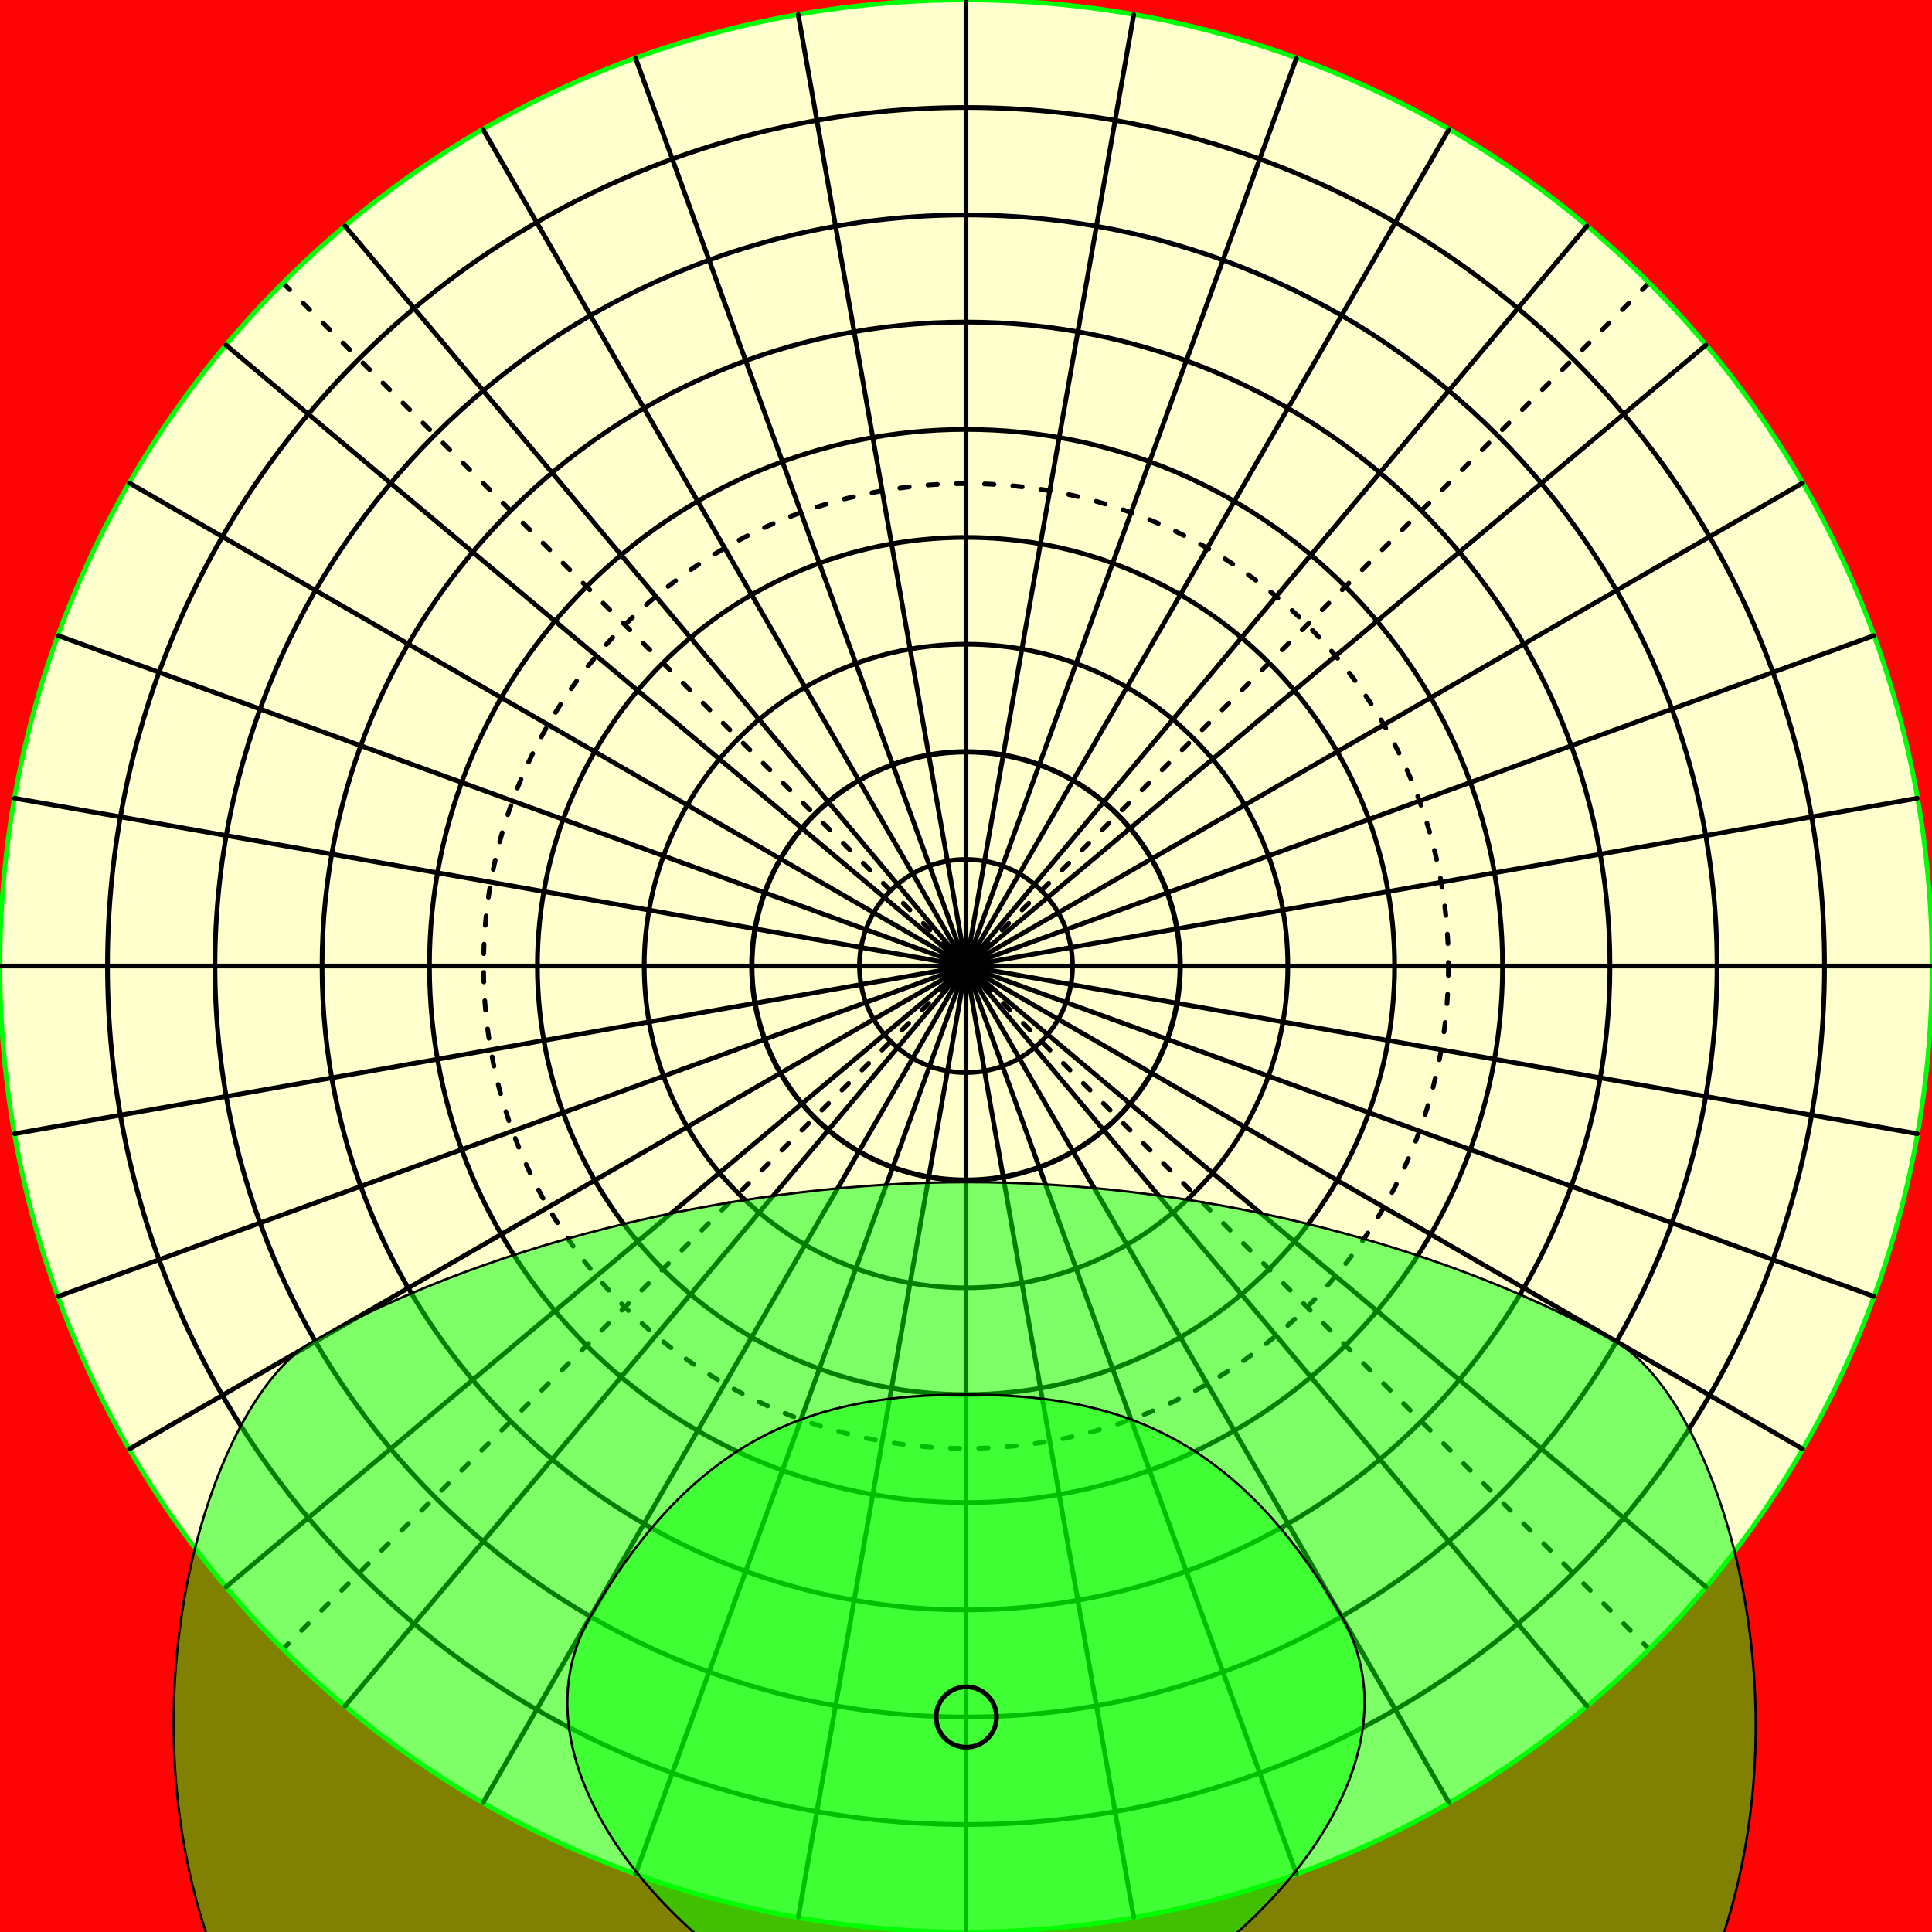
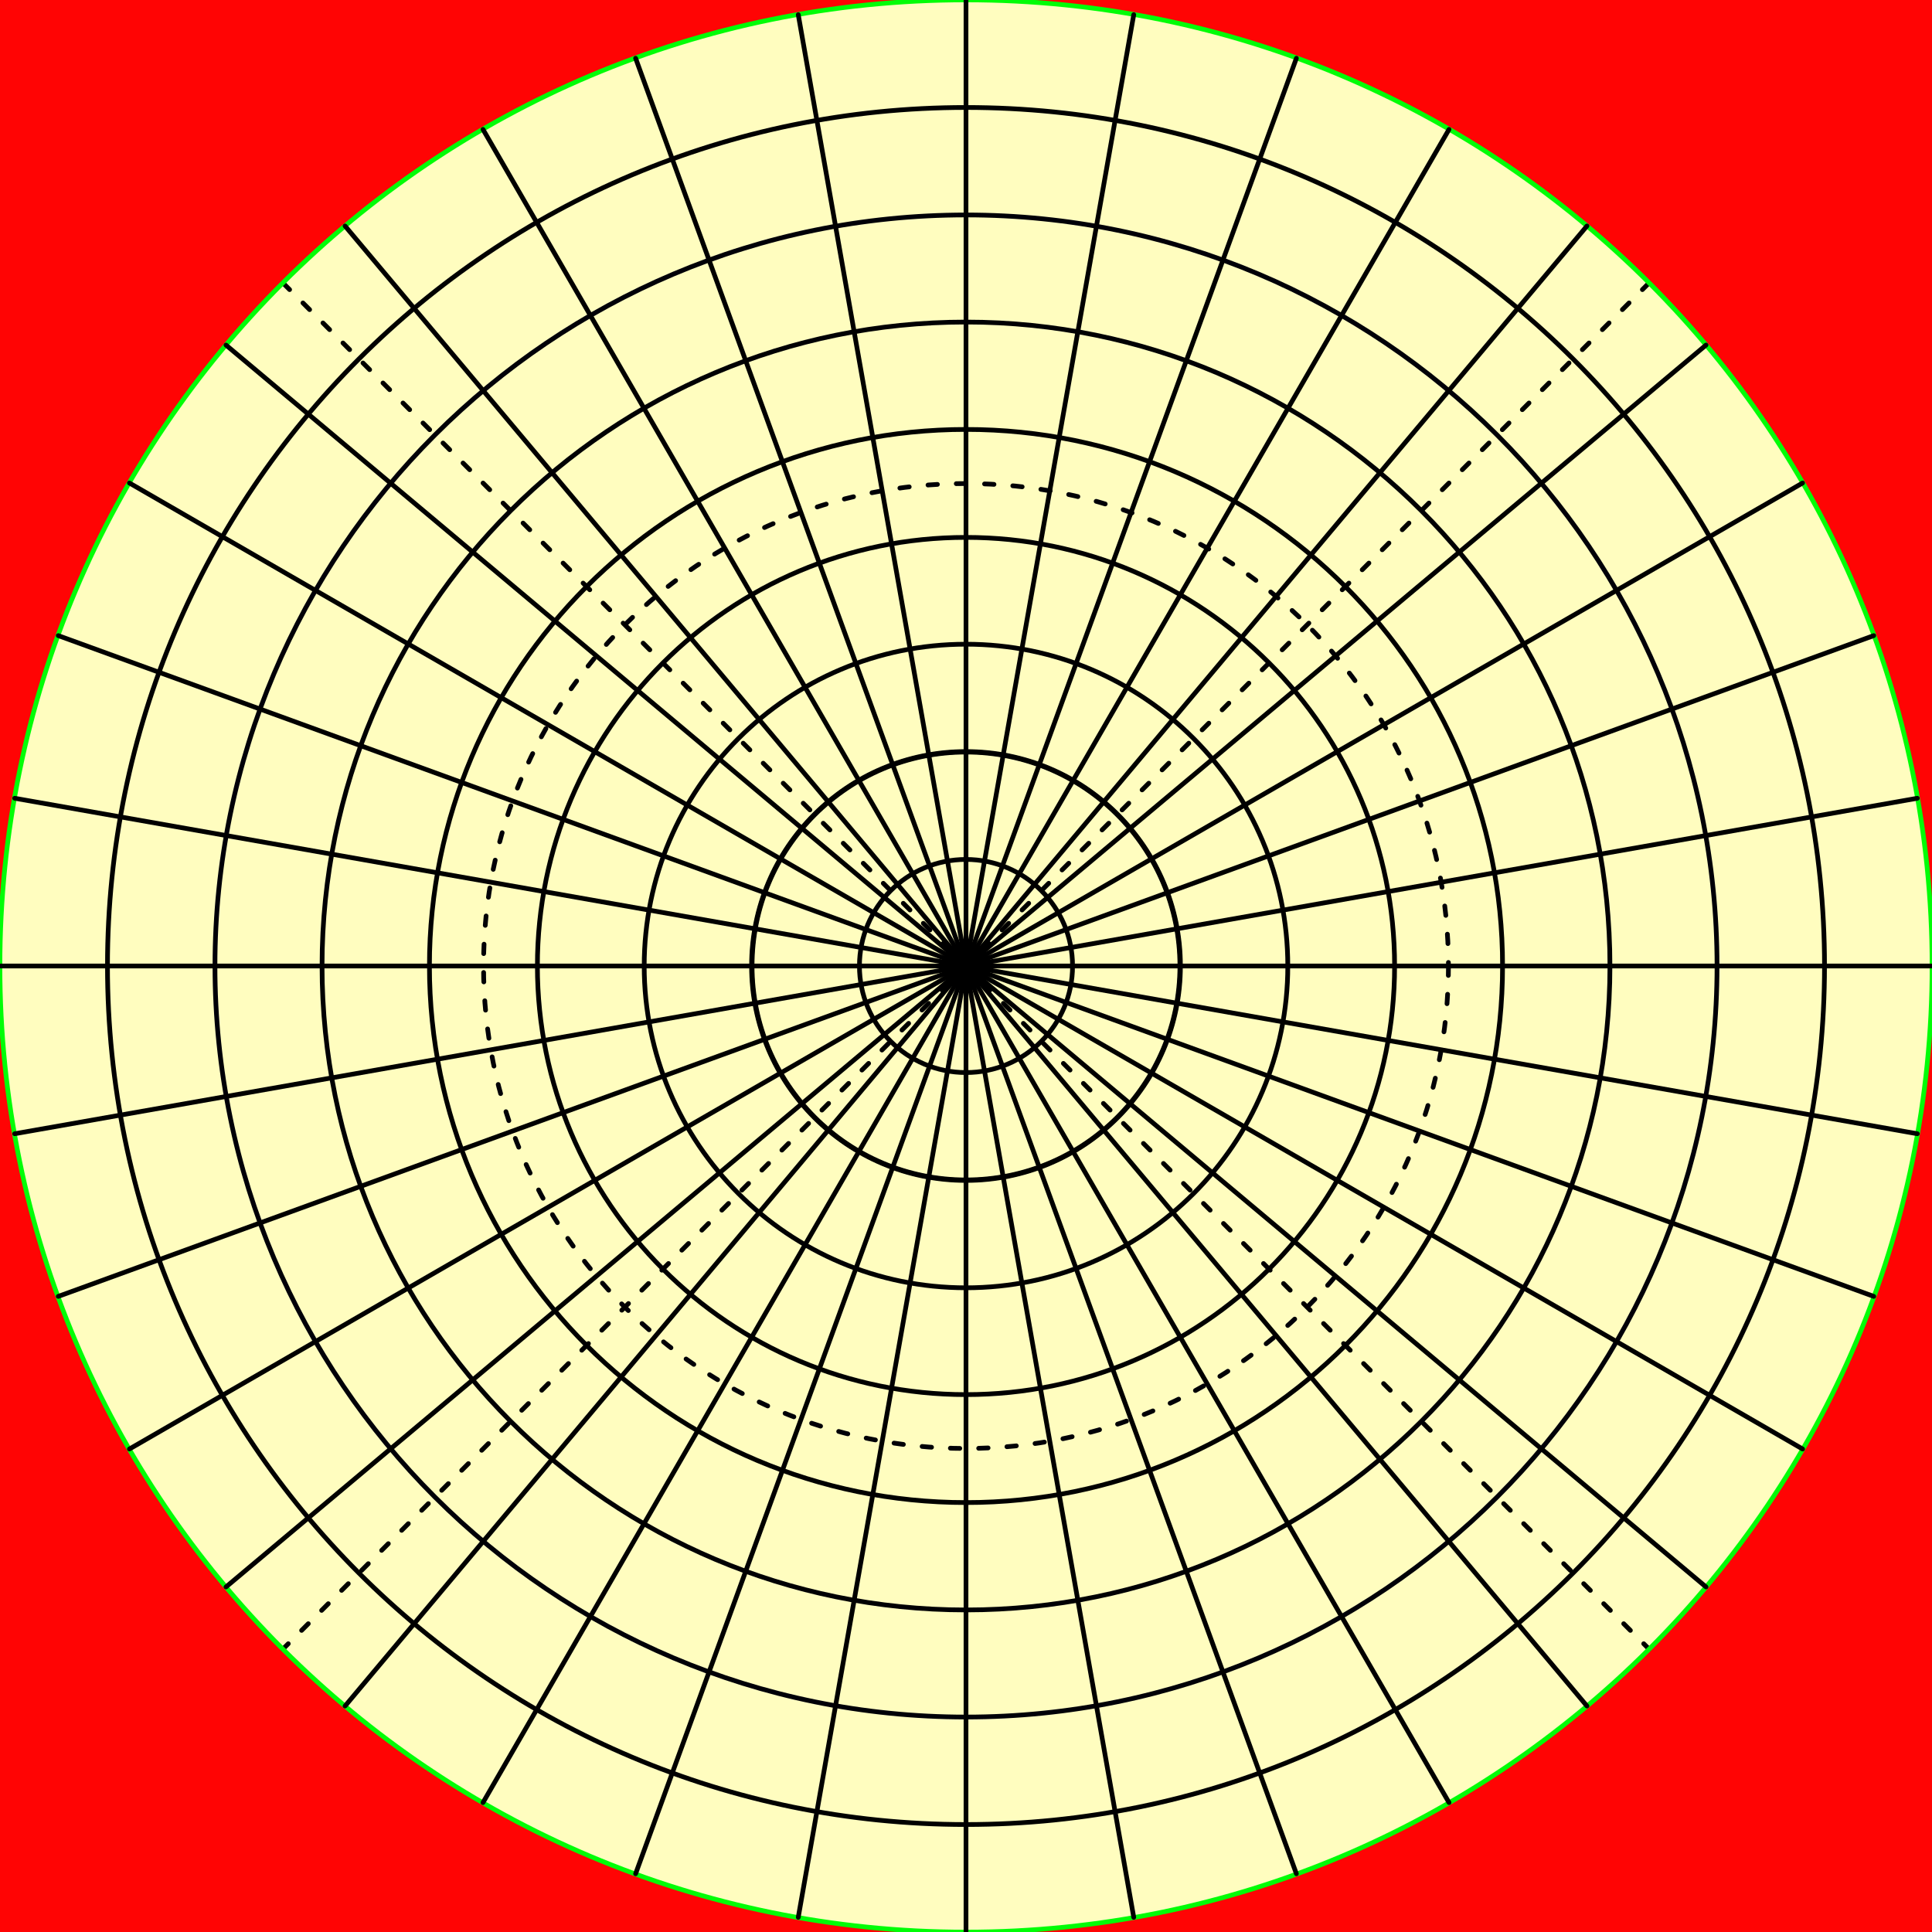
<svg xmlns="http://www.w3.org/2000/svg" width="4096" height="4096" viewBox="0 0 4096 4096" id="svg2" version="1.1">
  <defs id="defs4" />
  <g id="layer1" transform="translate(0,565.4656)" style="display:inline">
-     <rect style="opacity:1;fill:#feffcd;fill-opacity:1;fill-rule:evenodd;stroke:none;stroke-width:10;stroke-linecap:round;stroke-linejoin:round;stroke-miterlimit:4;stroke-dasharray:20, 40;stroke-dashoffset:0;stroke-opacity:1" id="rect853" width="4096" height="4096" x="0" y="-565.466" />
+     <rect style="opacity:1;fill:#fef800;fill-opacity:0.251;fill-rule:evenodd;stroke:none;stroke-width:10;stroke-linecap:round;stroke-linejoin:round;stroke-miterlimit:4;stroke-dasharray:20, 40;stroke-dashoffset:0;stroke-opacity:1" id="rect853" width="4096" height="4096" x="0" y="-565.466" />
    <path style="opacity:1;fill:#ff0404;fill-opacity:1;fill-rule:evenodd;stroke:none;stroke-width:10;stroke-linecap:round;stroke-linejoin:round;stroke-miterlimit:4;stroke-dasharray:none;stroke-dashoffset:0;stroke-opacity:1" d="M 0 0 L 0 2048 A 2048 2048 0 0 1 2048 0 L 0 0 z M 2048 0 A 2048 2048 0 0 1 4096 2048 L 4096 0 L 2048 0 z M 4096 2048 A 2048 2048 0 0 1 2048 4096 L 4096 4096 L 4096 2048 z M 2048 4096 A 2048 2048 0 0 1 0 2048 L 0 4096 L 2048 4096 z " transform="translate(0,-565.4656)" id="rect4521" />
  </g>
  <g id="layer4" style="display:inline">
    <circle style="display:inline;opacity:1;fill:none;fill-opacity:1;fill-rule:evenodd;stroke:#000007;stroke-width:10;stroke-linecap:round;stroke-linejoin:round;stroke-miterlimit:4;stroke-dasharray:20, 40;stroke-dashoffset:0;stroke-opacity:1" id="path4519-3-5" cx="2048" cy="2048" r="1022.852" />
  </g>
  <g id="layer5" style="display:inline">
    <path style="display:inline;fill:#050504;fill-rule:evenodd;stroke:#000000;stroke-width:10;stroke-linecap:round;stroke-linejoin:miter;stroke-miterlimit:4;stroke-dasharray:20,40;stroke-dashoffset:0;stroke-opacity:1;fill-opacity:1" d="M 3496.155,599.845 599.845,3496.155" id="path4583-9" />
    <path style="display:inline;fill:none;fill-rule:evenodd;stroke:#000000;stroke-width:10;stroke-linecap:round;stroke-linejoin:miter;stroke-miterlimit:4;stroke-dasharray:20, 40;stroke-dashoffset:0;stroke-opacity:1" d="M 599.845,599.845 3496.155,3496.155" id="path4585-2" />
  </g>
  <g id="layer2" style="display:inline">
    <circle style="opacity:1;fill:none;fill-opacity:1;fill-rule:evenodd;stroke:#00fd07;stroke-width:10;stroke-linecap:round;stroke-linejoin:round;stroke-miterlimit:4;stroke-dasharray:none;stroke-dashoffset:0;stroke-opacity:1" id="path4519-3" cx="2048" cy="2048" r="2048.204" />
    <circle style="opacity:1;fill:none;fill-opacity:1;fill-rule:evenodd;stroke:#000001;stroke-width:10;stroke-linecap:round;stroke-linejoin:round;stroke-miterlimit:4;stroke-dasharray:none;stroke-dashoffset:0;stroke-opacity:1" id="path4519-6" cx="2048" cy="2048" r="1820.136" />
    <circle style="opacity:1;fill:none;fill-opacity:1;fill-rule:evenodd;stroke:#000001;stroke-width:10;stroke-linecap:round;stroke-linejoin:round;stroke-miterlimit:4;stroke-dasharray:none;stroke-dashoffset:0;stroke-opacity:1" id="path4519-6-7" cx="2048" cy="2048" r="908.679" />
    <circle style="opacity:1;fill:none;fill-opacity:1;fill-rule:evenodd;stroke:#000000;stroke-width:10;stroke-linecap:round;stroke-linejoin:round;stroke-miterlimit:4;stroke-dasharray:none;stroke-dashoffset:0;stroke-opacity:1" id="path4519-5" cx="2048" cy="2048" r="1137.562" />
    <circle style="opacity:1;fill:none;fill-opacity:1;fill-rule:evenodd;stroke:#000002;stroke-width:10;stroke-linecap:round;stroke-linejoin:round;stroke-miterlimit:4;stroke-dasharray:none;stroke-dashoffset:0;stroke-opacity:1" id="path4519-8" cx="2048" cy="2048" r="682.241" />
    <circle style="opacity:1;fill:none;fill-opacity:1;fill-rule:evenodd;stroke:#000000;stroke-width:10;stroke-linecap:round;stroke-linejoin:round;stroke-miterlimit:4;stroke-dasharray:none;stroke-dashoffset:0;stroke-opacity:1" id="path4519-7" cx="2048" cy="2048" r="454.58" />
    <circle style="opacity:1;fill:none;fill-opacity:1;fill-rule:evenodd;stroke:#000000;stroke-width:10;stroke-linecap:round;stroke-linejoin:round;stroke-miterlimit:4;stroke-dasharray:none;stroke-dashoffset:0;stroke-opacity:1" id="path4519-7-9" cx="2048" cy="2048" r="225.901" />
    <circle style="opacity:1;fill:none;fill-opacity:1;fill-rule:evenodd;stroke:#000008;stroke-width:10;stroke-linecap:round;stroke-linejoin:round;stroke-miterlimit:4;stroke-dasharray:none;stroke-dashoffset:0;stroke-opacity:1" id="path4519-2" cx="2048" cy="2048" r="1592.272" />
    <circle style="opacity:1;fill:none;fill-opacity:1;fill-rule:evenodd;stroke:#000004;stroke-width:10;stroke-linecap:round;stroke-linejoin:round;stroke-miterlimit:4;stroke-dasharray:none;stroke-dashoffset:0;stroke-opacity:1" id="path4519-0" cx="2048" cy="2048" r="1365.222" />
    <circle style="opacity:1;fill:none;fill-opacity:1;fill-rule:evenodd;stroke:#000000;stroke-width:10;stroke-linecap:round;stroke-linejoin:round;stroke-miterlimit:4;stroke-dasharray:none;stroke-dashoffset:0;stroke-opacity:1" id="path4519-1" cx="2048" cy="2048" r="453.561" />
  </g>
  <g id="layer3" style="display:inline">
    <path style="fill:none;fill-rule:evenodd;stroke:#000000;stroke-width:10;stroke-linecap:round;stroke-linejoin:miter;stroke-miterlimit:4;stroke-dasharray:none;stroke-opacity:1" d="M 2048,-2.714e-5 V 4096" id="path4583" />
    <path style="fill:none;fill-rule:evenodd;stroke:#000000;stroke-width:10;stroke-linecap:round;stroke-linejoin:miter;stroke-miterlimit:4;stroke-dasharray:none;stroke-opacity:1" d="M 0,2048 H 4096" id="path4585" />
    <path style="fill:none;fill-rule:evenodd;stroke:#000000;stroke-width:10;stroke-linecap:round;stroke-linejoin:miter;stroke-miterlimit:4;stroke-dasharray:none;stroke-opacity:1" d="M 2403.631,31.114 1692.369,4064.886" id="path4583-3" />
    <path style="fill:none;fill-rule:evenodd;stroke:#000000;stroke-width:10;stroke-linecap:round;stroke-linejoin:miter;stroke-miterlimit:4;stroke-dasharray:none;stroke-opacity:1" d="M 31.114,1692.368 4064.886,2403.631" id="path4585-5" />
    <path style="fill:none;fill-rule:evenodd;stroke:#000000;stroke-width:10;stroke-linecap:round;stroke-linejoin:miter;stroke-miterlimit:4;stroke-dasharray:none;stroke-opacity:1" d="M 2748.457,123.509 1347.543,3972.49" id="path4583-3-6" />
    <path style="fill:none;fill-rule:evenodd;stroke:#000000;stroke-width:10;stroke-linecap:round;stroke-linejoin:miter;stroke-miterlimit:4;stroke-dasharray:none;stroke-opacity:1" d="M 123.51,1347.543 3972.49,2748.457" id="path4585-5-2" />
    <path style="fill:none;fill-rule:evenodd;stroke:#000000;stroke-width:10;stroke-linecap:round;stroke-linejoin:miter;stroke-miterlimit:4;stroke-dasharray:none;stroke-opacity:1" d="M 3072,274.38 1024,3821.62" id="path4583-3-6-9" />
    <path style="fill:none;fill-rule:evenodd;stroke:#000000;stroke-width:10;stroke-linecap:round;stroke-linejoin:miter;stroke-miterlimit:4;stroke-dasharray:none;stroke-opacity:1" d="m 274.38,1024 3547.24,2048" id="path4585-5-2-1" />
    <path style="fill:none;fill-rule:evenodd;stroke:#000000;stroke-width:10;stroke-linecap:round;stroke-linejoin:miter;stroke-miterlimit:4;stroke-dasharray:none;stroke-opacity:1" d="M 3364.429,479.141 731.571,3616.859" id="path4583-3-6-9-2" />
    <path style="fill:none;fill-rule:evenodd;stroke:#000000;stroke-width:10;stroke-linecap:round;stroke-linejoin:miter;stroke-miterlimit:4;stroke-dasharray:none;stroke-opacity:1" d="M 479.141,731.571 3616.859,3364.429" id="path4585-5-2-1-7" />
    <path style="fill:none;fill-rule:evenodd;stroke:#000000;stroke-width:10;stroke-linecap:round;stroke-linejoin:miter;stroke-miterlimit:4;stroke-dasharray:none;stroke-opacity:1" d="M 3616.859,731.571 479.141,3364.429" id="path4583-3-6-9-2-0" />
    <path style="fill:none;fill-rule:evenodd;stroke:#000000;stroke-width:10;stroke-linecap:round;stroke-linejoin:miter;stroke-miterlimit:4;stroke-dasharray:none;stroke-opacity:1" d="M 731.571,479.141 3364.429,3616.859" id="path4585-5-2-1-7-9" />
    <path style="fill:none;fill-rule:evenodd;stroke:#000000;stroke-width:10;stroke-linecap:round;stroke-linejoin:miter;stroke-miterlimit:4;stroke-dasharray:none;stroke-opacity:1" d="M 3821.62,1024 274.38,3072" id="path4583-3-6-9-2-0-3" />
    <path style="fill:none;fill-rule:evenodd;stroke:#000000;stroke-width:10;stroke-linecap:round;stroke-linejoin:miter;stroke-miterlimit:4;stroke-dasharray:none;stroke-opacity:1" d="M 1024,274.38 3072,3821.62" id="path4585-5-2-1-7-9-6" />
    <path style="fill:none;fill-rule:evenodd;stroke:#000000;stroke-width:10;stroke-linecap:round;stroke-linejoin:miter;stroke-miterlimit:4;stroke-dasharray:none;stroke-opacity:1" d="M 3972.49,1347.543 123.51,2748.457" id="path4583-3-6-9-2-0-3-0" />
    <path style="fill:none;fill-rule:evenodd;stroke:#000000;stroke-width:10;stroke-linecap:round;stroke-linejoin:miter;stroke-miterlimit:4;stroke-dasharray:none;stroke-opacity:1" d="M 1347.543,123.509 2748.457,3972.49" id="path4585-5-2-1-7-9-6-6" />
    <path style="fill:none;fill-rule:evenodd;stroke:#000000;stroke-width:10;stroke-linecap:round;stroke-linejoin:miter;stroke-miterlimit:4;stroke-dasharray:none;stroke-opacity:1" d="M 4064.886,1692.369 31.114,2403.631" id="path4583-3-6-9-2-0-3-0-2" />
    <path style="fill:none;fill-rule:evenodd;stroke:#000000;stroke-width:10;stroke-linecap:round;stroke-linejoin:miter;stroke-miterlimit:4;stroke-dasharray:none;stroke-opacity:1" d="M 1692.369,31.114 2403.631,4064.886" id="path4585-5-2-1-7-9-6-6-6" />
  </g>
-   <g id="layer6" style="display:inline">
-     <path style="display:inline;fill:#00ff00;fill-opacity:0.498;fill-rule:evenodd;stroke:#000000;stroke-width:5;stroke-linecap:butt;stroke-linejoin:miter;stroke-miterlimit:4;stroke-dasharray:none;stroke-opacity:1" d="m 2051.696,2506.276 c -461.399,0.057 -993.042,117.403 -1386.832,336.863 C 271.074,3062.6 -79.729,5008.763 2048,5006.716 4175.729,5004.668 3816.549,3062.6 3422.759,2843.14 3028.969,2623.68 2513.095,2506.219 2051.696,2506.276 Z" id="path851" />
-     <path style="fill:#00ff00;fill-opacity:0.498;fill-rule:evenodd;stroke:#000000;stroke-width:5;stroke-linecap:butt;stroke-linejoin:miter;stroke-miterlimit:4;stroke-dasharray:none;stroke-opacity:1" d="M 2844.136,3426.947 C 2616.781,3033.157 2356.218,2956.679 2048,2956.679 c -308.218,0 -568.781,76.478 -796.136,470.269 -227.355,393.79 386.281,928.742 794.165,929.241 407.884,0.499 1025.462,-535.451 798.107,-929.241 z" id="path860" />
-     <circle style="opacity:1;fill:none;fill-opacity:0.498;fill-rule:evenodd;stroke:#000000;stroke-width:10;stroke-linecap:round;stroke-linejoin:round;stroke-miterlimit:4;stroke-dasharray:none;stroke-dashoffset:0;stroke-opacity:1" id="path864" cx="2048.697" cy="3640.271" r="64" />
-   </g>
+   <g id="layer6" style="display:inline" />
</svg>
